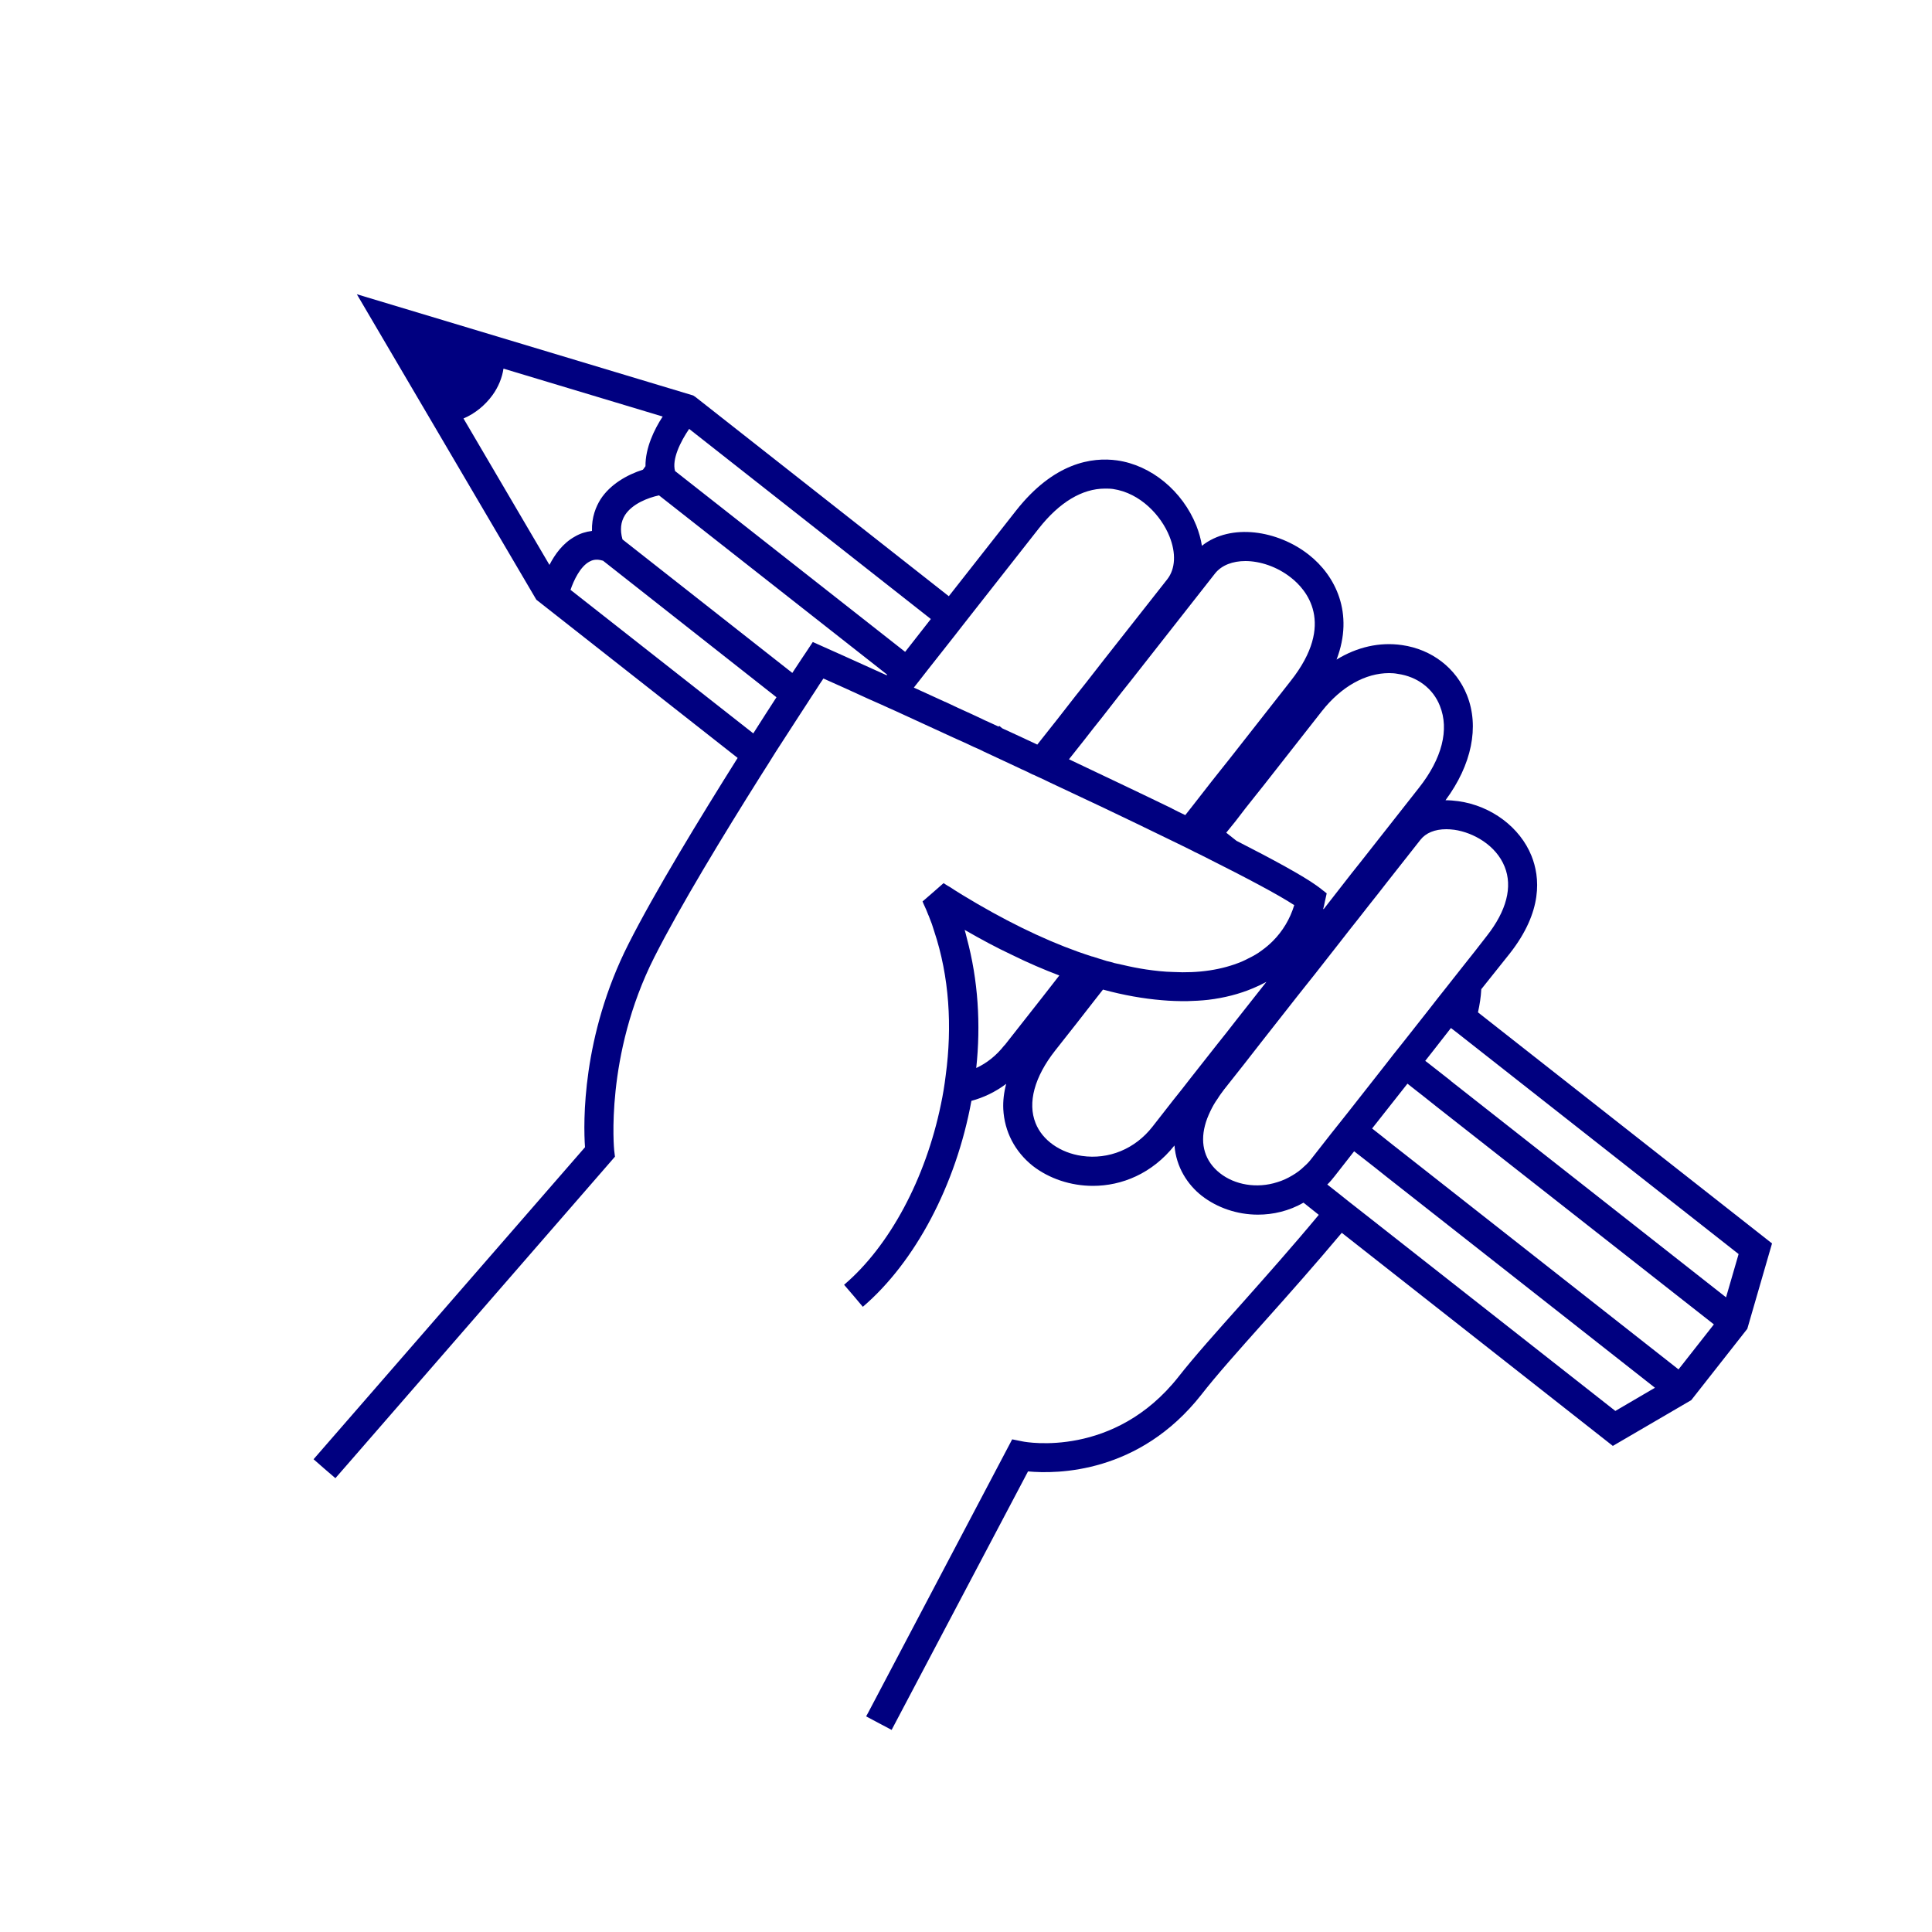
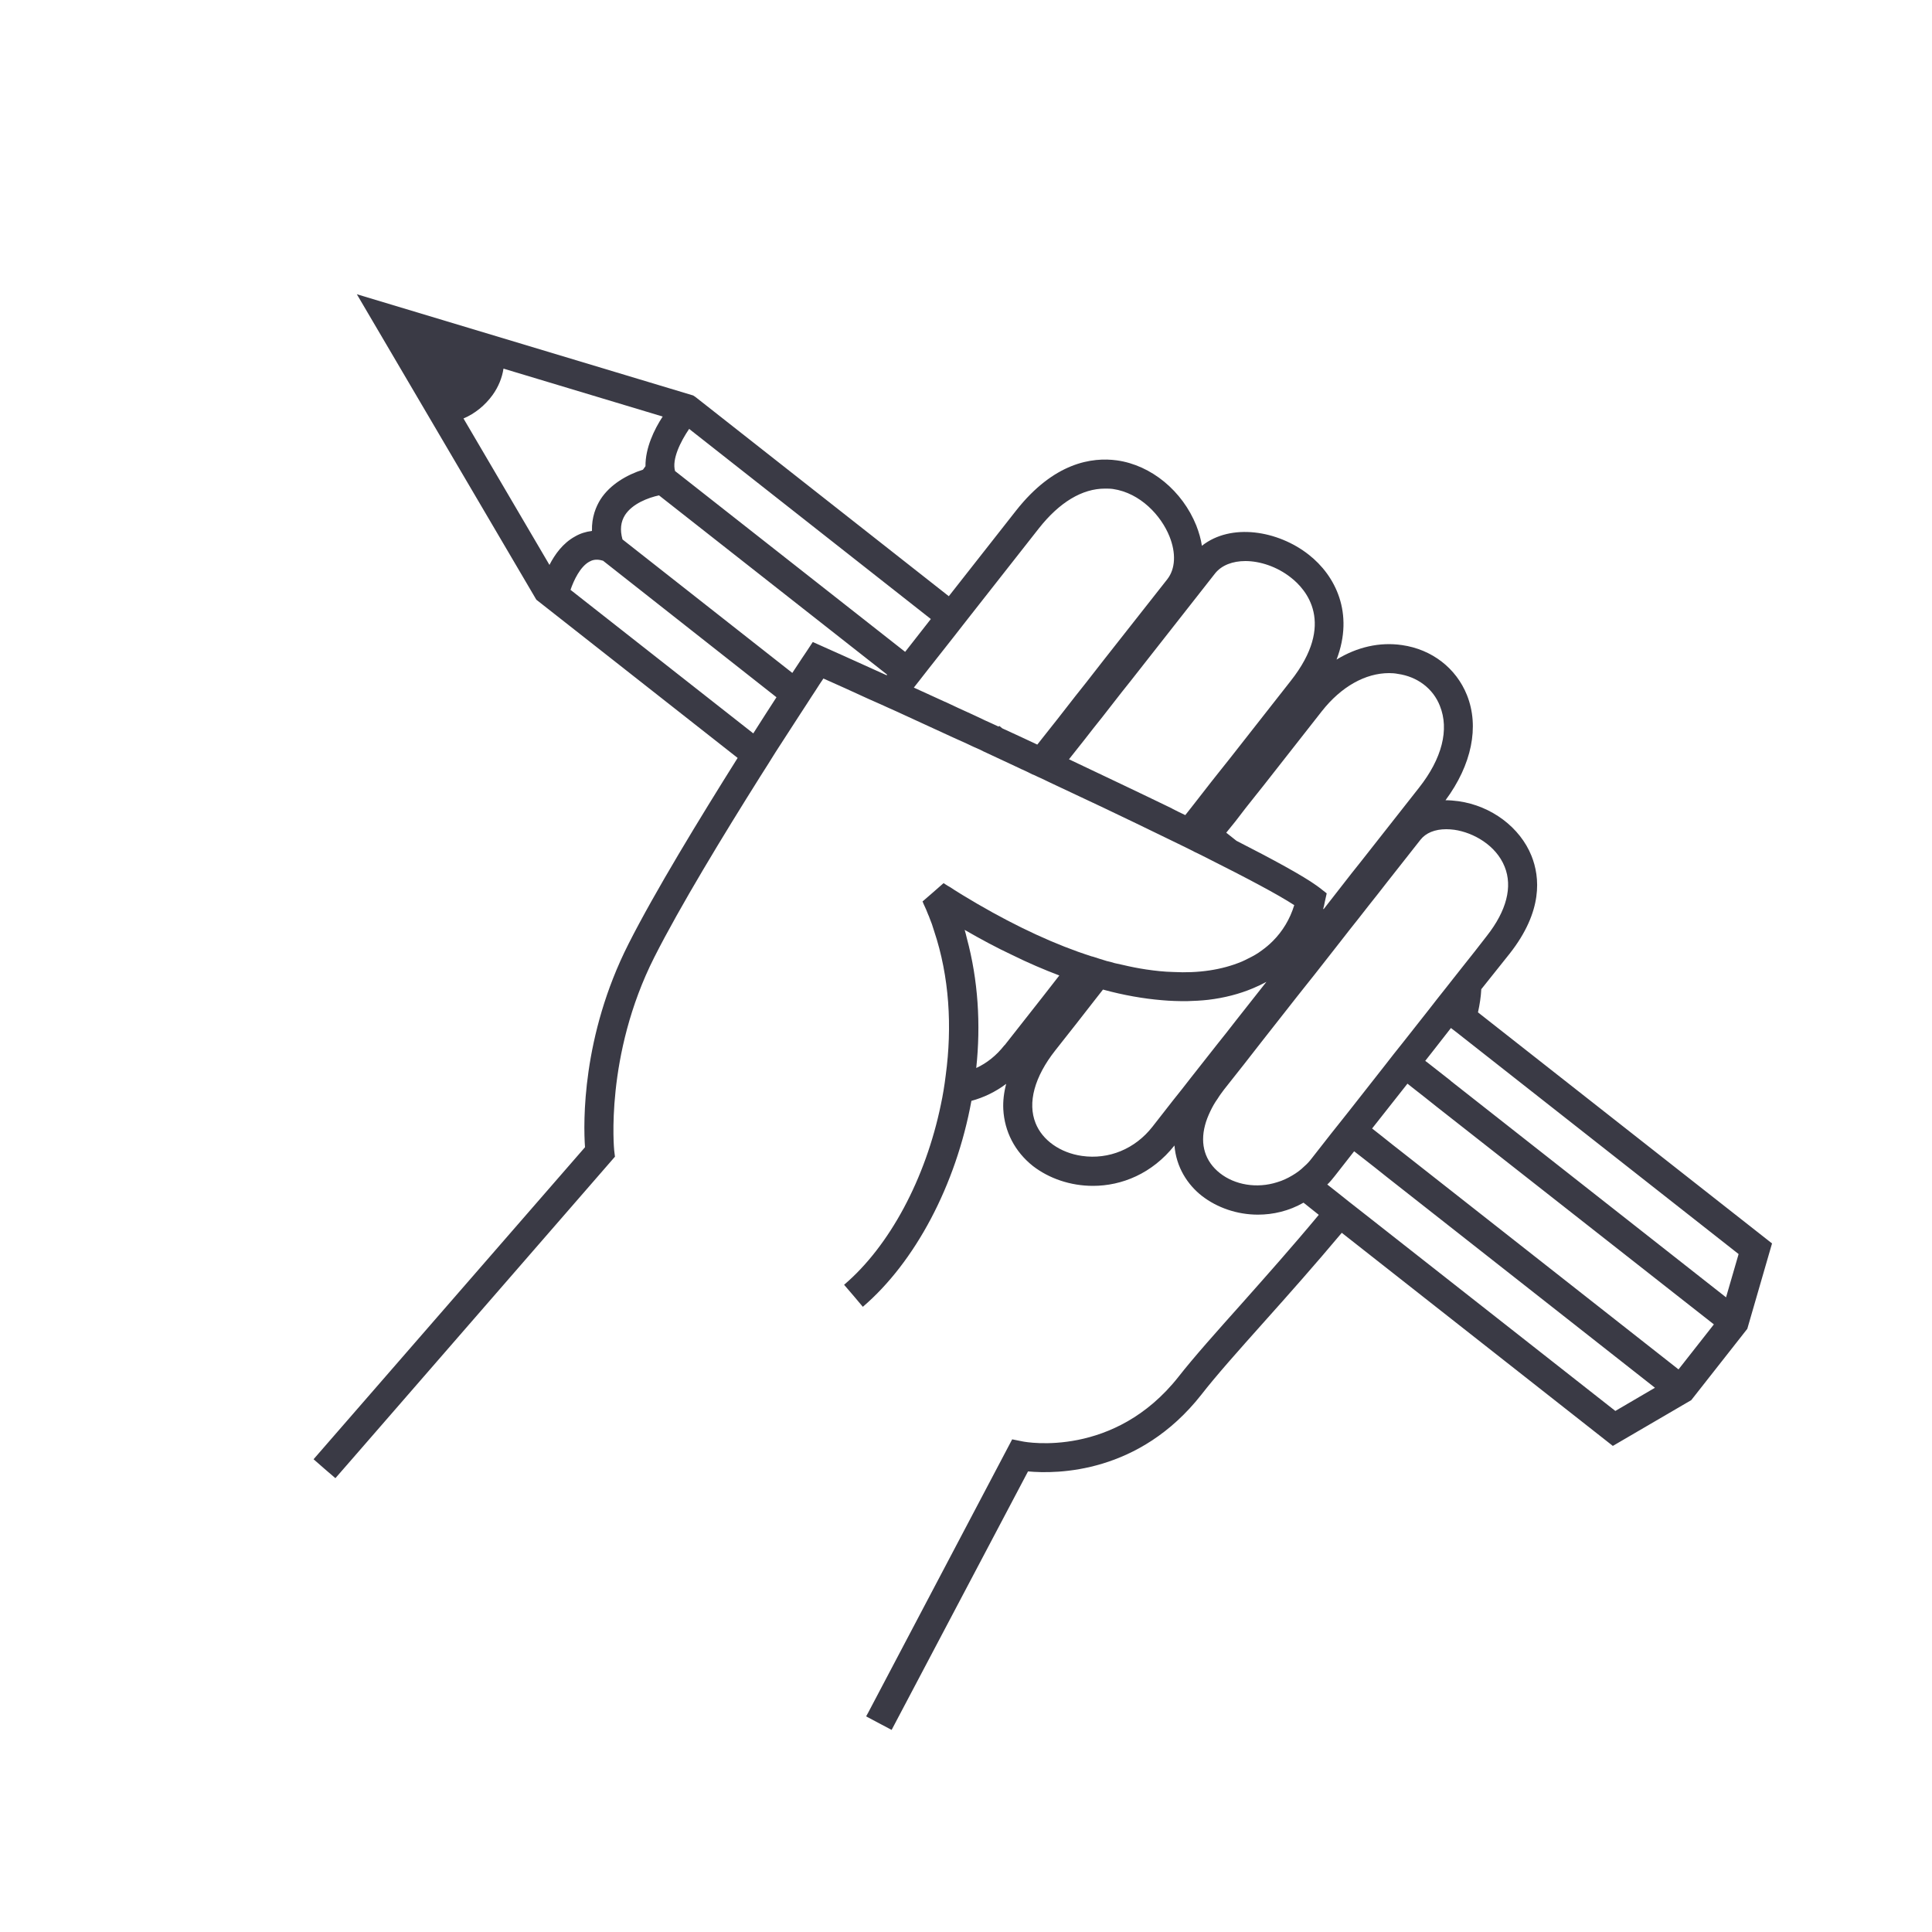
<svg xmlns="http://www.w3.org/2000/svg" id="Layer_1" data-name="Layer 1" width="100" height="100" viewBox="0 0 100 100">
-   <path d="m76.5,52.4c.09-.41.15-.8.17-1.18v-.03h.01s1.46-1.83,1.46-1.83c1.73-2.2,1.57-3.96,1.13-5.06-.59-1.47-2.07-2.59-3.78-2.83-.23-.03-.45-.05-.67-.05,1.36-1.84,1.76-3.81,1.11-5.44-.56-1.4-1.82-2.37-3.36-2.59-1.16-.17-2.33.1-3.39.75.92-2.4-.06-4.35-1.44-5.43-1.6-1.26-4.03-1.65-5.53-.46-.05-.34-.15-.69-.29-1.05-.72-1.79-2.33-3.12-4.1-3.37-1.3-.18-3.27.11-5.23,2.6l-3.48,4.43-13.11-10.31-.12-.08-17.41-5.24,9.29,15.81,10.42,8.19c-1.96,3.12-4.28,6.92-5.65,9.63-2.42,4.78-2.34,9.26-2.25,10.52l-14.05,16.15.56.49.57.49.82-.94,13.65-15.7-.04-.33s-.5-4.9,2.08-10c1.33-2.63,3.58-6.33,5.5-9.38.14-.22.27-.43.4-.63.14-.22.27-.44.4-.64.44-.68.85-1.31,1.21-1.87.14-.22.28-.43.41-.63.15-.23.28-.44.41-.63.16-.25.3-.47.42-.64.72.32,1.5.67,2.32,1.05.23.1.46.2.7.31.23.11.47.21.71.32.96.44,1.96.9,2.98,1.37.24.11.47.21.71.32.23.11.46.22.7.32.11.06.22.11.33.16.56.26,1.11.52,1.67.78.08.04.16.08.24.11.15.07.3.14.45.22.09.03.17.07.25.11l.39.18s.04.02.06.03c.08.04.17.08.25.12.92.43,1.83.86,2.72,1.28,1.15.55,2.26,1.08,3.3,1.59.23.11.46.22.68.33.01,0,.01.01.02.01.23.11.45.22.67.33.01,0,.01.01.01.01.23.11.46.22.67.33,2.07,1.04,3.7,1.9,4.54,2.45-.22.72-.6,1.35-1.11,1.86-.18.18-.37.34-.58.49-.21.16-.44.29-.69.41-.11.06-.22.11-.33.16-1.03.43-2.23.61-3.56.54-.45-.01-.91-.06-1.39-.13-.4-.06-.81-.14-1.23-.24-.13-.03-.27-.06-.41-.09-.12-.04-.24-.07-.37-.1h-.01c-.25-.08-.5-.15-.76-.24h-.02c-.24-.08-.49-.16-.74-.25-1.87-.67-3.88-1.66-5.98-2.94-.08-.05-.16-.1-.24-.15-.13-.08-.26-.16-.39-.25-.08-.04-.17-.1-.25-.15-.03-.02-.06-.04-.09-.06l-.57.5-.52.45s.03.07.05.11h-.01s.02.03.02.03c.09.19.17.37.24.56.02.04.04.08.05.12.1.24.18.47.25.71.79,2.36.94,4.95.6,7.47-.03.26-.07.52-.11.77-.04.25-.09.5-.14.74-.79,3.83-2.65,7.32-5.01,9.33l.49.57.48.57c2.7-2.31,4.82-6.29,5.62-10.66.63-.17,1.24-.46,1.8-.88-.12.45-.17.89-.15,1.31.06,1.16.6,2.2,1.53,2.94.84.65,1.95,1.03,3.11,1.03,1.49,0,3.06-.63,4.22-2.09.09,1.13.68,2.03,1.42,2.61.79.61,1.82.97,2.9.97.79,0,1.61-.19,2.36-.62l.79.63c-1.38,1.66-2.77,3.22-3.95,4.55-1.35,1.51-2.52,2.82-3.31,3.83-3.32,4.21-7.87,3.39-8.06,3.35l-.55-.11-7.45,14.14-.11.2.66.35.66.35,7.06-13.38c1.52.14,5.76.11,8.97-3.97.76-.98,1.91-2.27,3.25-3.77,1.28-1.43,2.67-3,4.02-4.61l14.03,11.03,4.06-2.37,2.9-3.69,1.28-4.42-15.22-11.96Zm7.11,20.63l-13.2-10.37-.6-.47-.59-.47-.52-.41c.14-.13.26-.28.38-.43l1.01-1.29.5.39.6.47.59.47,13.88,10.91-2.05,1.2Zm-20.47-12.31c-.77-.61-1.03-1.48-.77-2.47.06-.24.16-.49.28-.74.1-.21.22-.43.38-.65.09-.15.21-.31.33-.47l1.02-1.29.46-.59.46-.59,1.83-2.33.46-.58.47-.59,1.34-1.71.46-.59.46-.58.54-.69.46-.58.46-.59,1.74-2.21c.28-.36.75-.55,1.34-.55.13,0,.27.01.42.03.97.14,2.15.79,2.6,1.91.42,1.04.1,2.28-.92,3.58l-.63.81-.5.63-.64.81-.33.42-.46.58-.46.59-1.34,1.7-.47.59h0l-.46.59-1.83,2.33-.46.58h0l-.47.59-1.01,1.29c-.12.16-.25.3-.39.42-.19.19-.4.34-.62.47-.25.15-.51.27-.78.35-1.06.34-2.2.14-2.97-.47Zm-7.14-.89c-1.12-.16-2.05-.81-2.4-1.7-.42-1.05-.06-2.39,1.02-3.76l1.08-1.37.46-.59.46-.59.47-.6c1.06.29,2.09.47,3.05.55.44.04.86.05,1.28.05.38-.01.76-.03,1.12-.07.83-.1,1.61-.3,2.32-.6.24-.1.47-.21.69-.33l-1.6,2.03-.46.59-.47.59-1.37,1.74-.46.59-.47.59-1.07,1.37c-.9,1.15-2.26,1.71-3.65,1.51Zm-4.01-5.73c-.42.54-.92.93-1.46,1.18.24-2.25.1-4.55-.49-6.73h0c-.03-.14-.07-.28-.11-.42.83.48,1.65.92,2.46,1.3.83.41,1.65.76,2.44,1.06l-.42.54-.46.59-1.95,2.48Zm-10.27-20.34s-.28.41-.71,1.07l-8.79-6.91c-.14-.5-.09-.91.13-1.26.38-.59,1.2-.9,1.76-1.02l11.81,9.28-.03.03c-1.81-.82-3.03-1.37-3.24-1.46l-.58-.26-.35.53Zm-17.73-12.1c.59-.25,1.12-.68,1.51-1.22.3-.42.49-.89.56-1.36l8.24,2.48c-.44.67-.9,1.63-.89,2.57l-.13.18c-.82.26-1.7.76-2.2,1.54-.23.37-.46.91-.44,1.63-.31.04-.61.13-.88.29-.62.34-1.04.92-1.32,1.47l-4.45-7.58Zm24.19,10.38l-1.33,1.7-11.91-9.36c-.17-.61.28-1.52.73-2.18l12.51,9.84Zm-17.69-2.96c.14-.08.35-.17.71-.06h.01l8.98,7.07c-.36.55-.76,1.18-1.2,1.87l-9.46-7.43c.17-.5.5-1.19.96-1.45Zm17.07,6.18l.46-.59,1.34-1.7.46-.59.47-.6,3.48-4.43c1.07-1.36,2.25-2.06,3.42-2.06.14,0,.28,0,.42.02,1.42.21,2.49,1.38,2.92,2.45.35.87.31,1.68-.11,2.22l-3.29,4.18-.46.59-.46.59-.54.68-.46.59-.46.59-1.06,1.34c-.61-.29-1.22-.57-1.81-.84l-.16-.13-.03.04c-.24-.11-.47-.22-.7-.32-.24-.12-.47-.22-.7-.33-.47-.21-.92-.42-1.36-.63h-.01c-.57-.26-1.11-.51-1.62-.74l.26-.33Zm13.09,6.58c-1.69-.82-3.51-1.68-5.32-2.54l.8-1.01.46-.59.47-.59.53-.68.46-.59.47-.59,4.38-5.58c.34-.42.91-.63,1.56-.63.76,0,1.64.29,2.35.85.79.61,2.35,2.37,0,5.35l-3.17,4.04-.47.59-.46.58-.53.68-.46.59-.37.47c-.23-.11-.46-.22-.69-.34,0,0,0-.01,0-.01Zm2.82,1.26l.47-.58.53-.69.46-.58.47-.59,3.02-3.85c1-1.27,2.25-1.97,3.48-1.97.15,0,.3.01.45.04,1.01.14,1.83.76,2.18,1.66.49,1.22.11,2.72-1.08,4.23l-3.02,3.84-.47.59-.46.59-.53.68-.46.59-.02-.02c.03-.11.06-.23.08-.35l.1-.45h0s-.37-.29-.37-.29c-.04-.03-.09-.07-.15-.11-.71-.51-2.21-1.33-4.15-2.32l-.53-.42Zm9.21,16.62l-.6-.47-.59-.47-.47-.37,1.83-2.32.29.23.6.47.59.47,14.38,11.29-1.83,2.33-14.2-11.16Zm2.41-3.78l-.6-.47-.6-.47-.12-.09.44-.56h0s.89-1.14.89-1.14l.3.23.61.48,13.98,10.99-.65,2.24-14.26-11.21Z" fill="navy" />
+   <path d="m76.5,52.4c.09-.41.15-.8.17-1.18v-.03h.01s1.46-1.83,1.46-1.83c1.73-2.2,1.57-3.96,1.13-5.06-.59-1.47-2.07-2.59-3.78-2.83-.23-.03-.45-.05-.67-.05,1.36-1.84,1.76-3.81,1.11-5.44-.56-1.4-1.82-2.37-3.36-2.59-1.16-.17-2.33.1-3.39.75.92-2.4-.06-4.35-1.44-5.43-1.6-1.26-4.03-1.65-5.53-.46-.05-.34-.15-.69-.29-1.05-.72-1.79-2.33-3.12-4.1-3.37-1.3-.18-3.27.11-5.23,2.6l-3.48,4.43-13.11-10.31-.12-.08-17.41-5.24,9.29,15.81,10.42,8.19c-1.96,3.12-4.28,6.92-5.65,9.63-2.42,4.78-2.34,9.26-2.25,10.52l-14.05,16.15.56.49.57.49.82-.94,13.65-15.7-.04-.33s-.5-4.9,2.08-10c1.33-2.63,3.58-6.33,5.5-9.38.14-.22.27-.43.4-.63.14-.22.27-.44.4-.64.44-.68.85-1.31,1.21-1.87.14-.22.28-.43.41-.63.15-.23.28-.44.41-.63.16-.25.3-.47.42-.64.72.32,1.5.67,2.32,1.05.23.1.46.2.7.31.23.11.47.21.71.32.96.44,1.96.9,2.98,1.37.24.11.47.21.71.32.23.11.46.22.7.32.11.06.22.11.33.16.56.26,1.11.52,1.67.78.08.04.16.08.24.11.15.07.3.14.45.22.09.03.17.07.25.11l.39.18s.04.02.06.03c.08.04.17.08.25.12.92.43,1.83.86,2.72,1.28,1.15.55,2.26,1.08,3.3,1.59.23.11.46.22.68.33.01,0,.01.01.02.01.23.11.45.22.67.33.01,0,.01.01.01.01.23.11.46.22.67.33,2.07,1.04,3.7,1.9,4.54,2.45-.22.72-.6,1.35-1.11,1.86-.18.18-.37.34-.58.49-.21.16-.44.29-.69.41-.11.06-.22.11-.33.16-1.03.43-2.23.61-3.56.54-.45-.01-.91-.06-1.39-.13-.4-.06-.81-.14-1.23-.24-.13-.03-.27-.06-.41-.09-.12-.04-.24-.07-.37-.1h-.01c-.25-.08-.5-.15-.76-.24h-.02c-.24-.08-.49-.16-.74-.25-1.87-.67-3.88-1.66-5.98-2.94-.08-.05-.16-.1-.24-.15-.13-.08-.26-.16-.39-.25-.08-.04-.17-.1-.25-.15-.03-.02-.06-.04-.09-.06l-.57.5-.52.45s.03.07.05.11h-.01s.02.03.02.03c.09.19.17.37.24.56.02.04.04.08.05.12.1.24.18.47.25.71.79,2.36.94,4.95.6,7.47-.03.26-.07.52-.11.77-.04.25-.09.5-.14.74-.79,3.83-2.65,7.32-5.01,9.33l.49.57.48.57c2.7-2.31,4.82-6.29,5.62-10.66.63-.17,1.24-.46,1.8-.88-.12.45-.17.89-.15,1.31.06,1.16.6,2.2,1.53,2.94.84.65,1.95,1.03,3.11,1.03,1.49,0,3.06-.63,4.22-2.09.09,1.13.68,2.03,1.42,2.61.79.61,1.82.97,2.9.97.79,0,1.61-.19,2.36-.62l.79.63c-1.38,1.66-2.77,3.22-3.95,4.55-1.35,1.51-2.52,2.82-3.31,3.83-3.32,4.21-7.87,3.39-8.06,3.35l-.55-.11-7.45,14.14-.11.2.66.35.66.35,7.06-13.38c1.52.14,5.76.11,8.97-3.97.76-.98,1.91-2.27,3.25-3.77,1.28-1.43,2.67-3,4.02-4.61l14.03,11.03,4.06-2.37,2.9-3.69,1.28-4.42-15.22-11.96Zm7.11,20.63l-13.2-10.37-.6-.47-.59-.47-.52-.41c.14-.13.26-.28.38-.43l1.01-1.29.5.39.6.47.59.47,13.88,10.91-2.05,1.2Zm-20.47-12.31c-.77-.61-1.03-1.48-.77-2.47.06-.24.16-.49.28-.74.1-.21.22-.43.38-.65.09-.15.21-.31.33-.47l1.02-1.29.46-.59.46-.59,1.83-2.33.46-.58.47-.59,1.34-1.71.46-.59.46-.58.54-.69.46-.58.46-.59,1.74-2.21c.28-.36.75-.55,1.34-.55.13,0,.27.01.42.03.97.14,2.15.79,2.6,1.91.42,1.04.1,2.28-.92,3.58l-.63.81-.5.63-.64.81-.33.42-.46.58-.46.59-1.34,1.7-.47.59h0l-.46.59-1.83,2.33-.46.58h0l-.47.59-1.01,1.29c-.12.16-.25.3-.39.42-.19.19-.4.34-.62.47-.25.15-.51.27-.78.35-1.06.34-2.2.14-2.97-.47Zm-7.14-.89c-1.12-.16-2.05-.81-2.4-1.7-.42-1.05-.06-2.39,1.02-3.76l1.08-1.37.46-.59.46-.59.47-.6c1.06.29,2.09.47,3.05.55.44.04.86.05,1.28.05.38-.01.76-.03,1.12-.07.83-.1,1.61-.3,2.32-.6.24-.1.47-.21.69-.33l-1.6,2.03-.46.59-.47.59-1.37,1.74-.46.59-.47.59-1.07,1.37c-.9,1.15-2.26,1.71-3.65,1.51Zm-4.01-5.73c-.42.54-.92.93-1.46,1.18.24-2.25.1-4.55-.49-6.73h0c-.03-.14-.07-.28-.11-.42.83.48,1.65.92,2.46,1.3.83.41,1.65.76,2.44,1.06l-.42.54-.46.59-1.95,2.48Zm-10.27-20.34s-.28.41-.71,1.07l-8.79-6.91c-.14-.5-.09-.91.13-1.26.38-.59,1.2-.9,1.76-1.02l11.81,9.28-.03.03c-1.81-.82-3.03-1.37-3.24-1.46l-.58-.26-.35.53Zm-17.73-12.1c.59-.25,1.12-.68,1.51-1.22.3-.42.49-.89.56-1.36l8.24,2.48c-.44.67-.9,1.63-.89,2.57l-.13.18c-.82.26-1.7.76-2.2,1.54-.23.37-.46.91-.44,1.63-.31.04-.61.13-.88.29-.62.34-1.04.92-1.32,1.47l-4.45-7.58Zm24.19,10.38l-1.33,1.7-11.91-9.36c-.17-.61.28-1.52.73-2.18l12.51,9.84Zm-17.69-2.96c.14-.08.35-.17.71-.06h.01l8.98,7.07c-.36.55-.76,1.18-1.2,1.87l-9.46-7.43c.17-.5.5-1.19.96-1.45Zm17.07,6.18l.46-.59,1.34-1.7.46-.59.47-.6,3.48-4.43c1.07-1.36,2.25-2.06,3.42-2.06.14,0,.28,0,.42.02,1.42.21,2.49,1.38,2.92,2.45.35.87.31,1.68-.11,2.22l-3.29,4.18-.46.59-.46.59-.54.68-.46.59-.46.59-1.06,1.34c-.61-.29-1.22-.57-1.81-.84l-.16-.13-.03.04c-.24-.11-.47-.22-.7-.32-.24-.12-.47-.22-.7-.33-.47-.21-.92-.42-1.36-.63h-.01c-.57-.26-1.11-.51-1.62-.74l.26-.33Zm13.09,6.58c-1.69-.82-3.51-1.68-5.32-2.54l.8-1.01.46-.59.47-.59.53-.68.46-.59.47-.59,4.38-5.58c.34-.42.91-.63,1.56-.63.76,0,1.64.29,2.35.85.79.61,2.35,2.37,0,5.35l-3.17,4.04-.47.59-.46.58-.53.68-.46.59-.37.47c-.23-.11-.46-.22-.69-.34,0,0,0-.01,0-.01Zm2.82,1.26l.47-.58.53-.69.46-.58.47-.59,3.02-3.85c1-1.27,2.25-1.97,3.48-1.97.15,0,.3.01.45.04,1.01.14,1.83.76,2.18,1.66.49,1.22.11,2.72-1.08,4.23l-3.02,3.84-.47.59-.46.59-.53.68-.46.59-.02-.02c.03-.11.06-.23.08-.35l.1-.45h0s-.37-.29-.37-.29c-.04-.03-.09-.07-.15-.11-.71-.51-2.21-1.33-4.15-2.32l-.53-.42Zm9.21,16.62l-.6-.47-.59-.47-.47-.37,1.83-2.32.29.23.6.47.59.47,14.38,11.29-1.83,2.33-14.2-11.16Zm2.41-3.78l-.6-.47-.6-.47-.12-.09.44-.56h0s.89-1.14.89-1.14l.3.23.61.48,13.98,10.99-.65,2.24-14.26-11.21Z" fill="#3a3a45" />
</svg>
